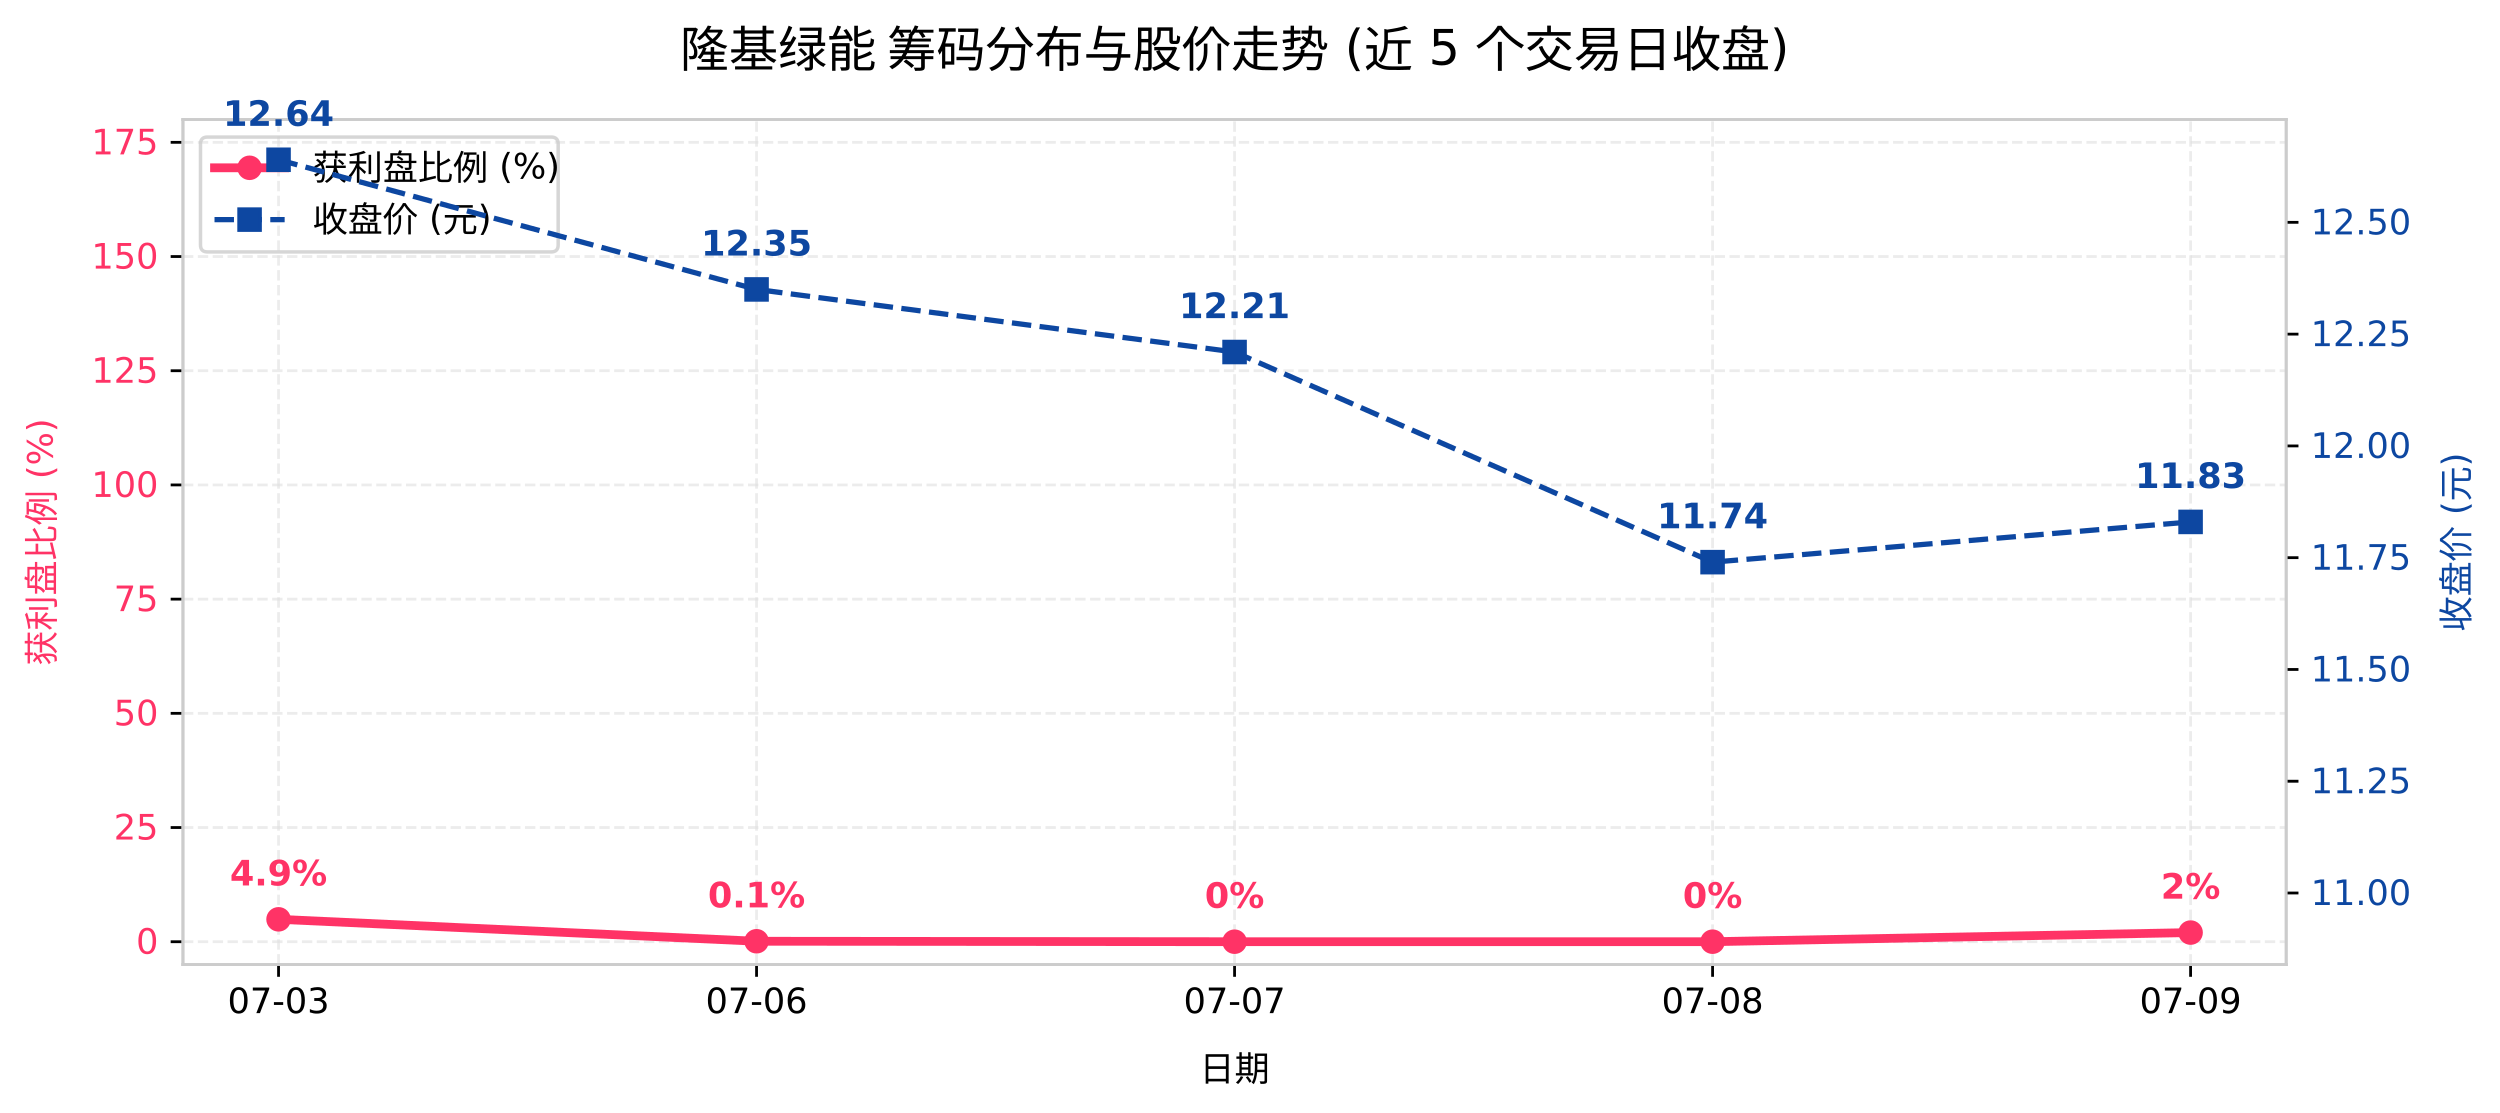
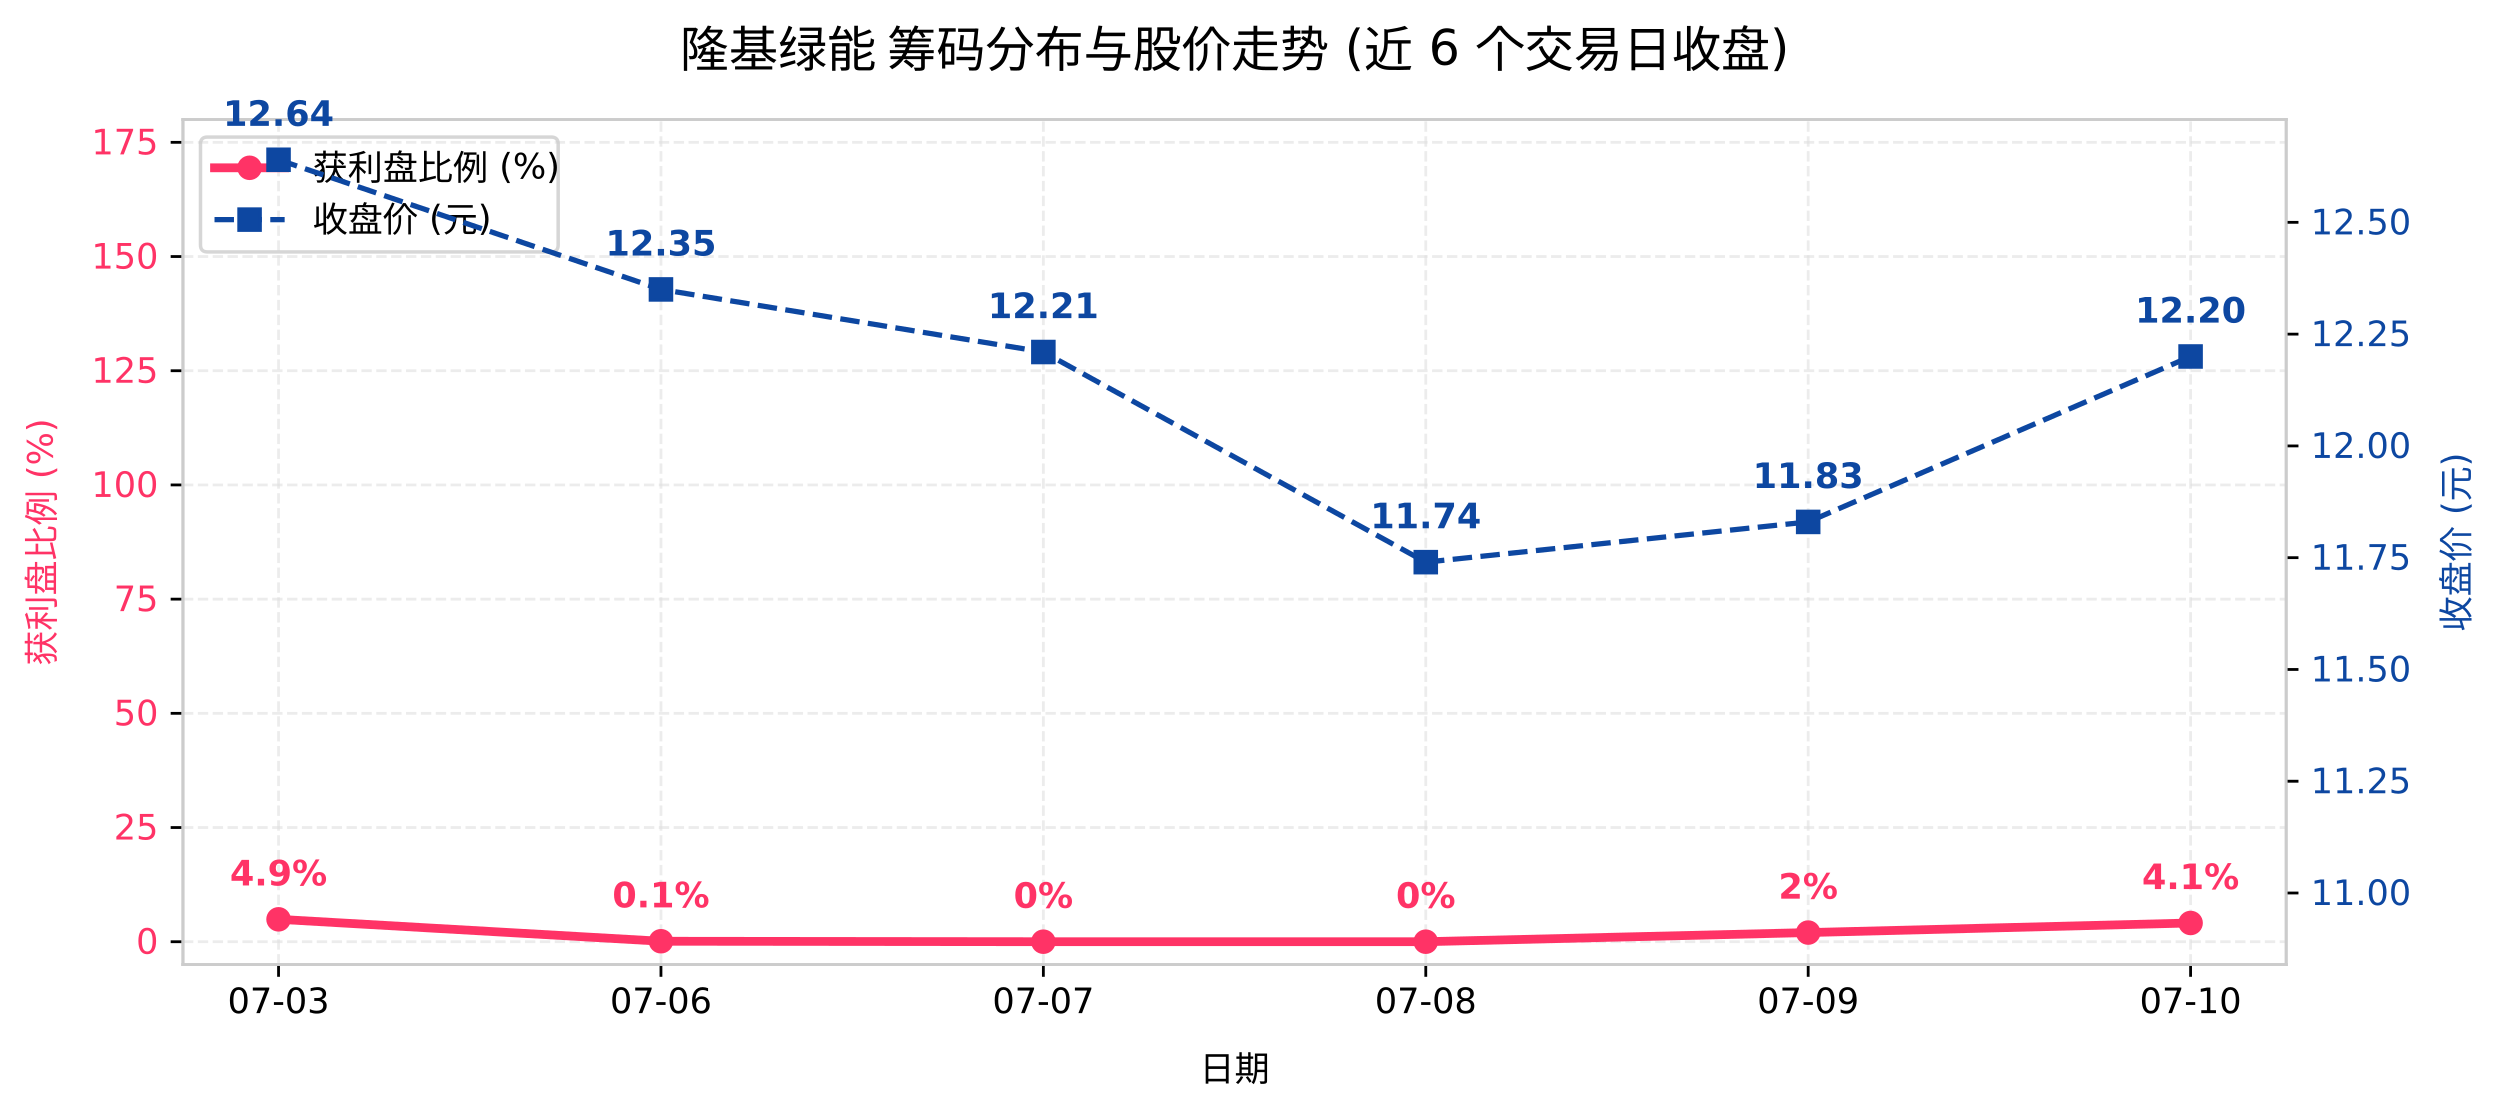
<svg xmlns="http://www.w3.org/2000/svg" xmlns:xlink="http://www.w3.org/1999/xlink" width="712.815pt" height="317.148pt" viewBox="0 0 712.815 317.148" version="1.1">
  <defs>
    <style type="text/css">*{stroke-linejoin: round; stroke-linecap: butt}</style>
  </defs>
  <g id="figure_1">
    <g id="patch_1">
      <path d="M 0 317.148  L 712.815 317.148  L 712.815 0  L 0 0  L 0 317.148  z " style="fill: none" />
    </g>
    <g id="axes_1">
      <g id="patch_2">
        <path d="M 52.163 275.017  L 651.852 275.017  L 651.852 34.08  L 52.163 34.08  L 52.163 275.017  z " style="fill: none" />
      </g>
      <g id="matplotlib.axis_1">
        <g id="xtick_1">
          <g id="line2d_1">
-             <path d="M 79.421 275.017  L 79.421 34.08  " clip-path="url(#pdaa53c231a)" style="fill: none; stroke-dasharray: 2.96,1.28; stroke-dashoffset: 0; stroke: #e0e0e0; stroke-opacity: 0.6; stroke-width: 0.8" />
+             <path d="M 79.421 275.017  L 79.421 34.08  " clip-path="url(#p6e44874e5a)" style="fill: none; stroke-dasharray: 2.96,1.28; stroke-dashoffset: 0; stroke: #e0e0e0; stroke-opacity: 0.6; stroke-width: 0.8" />
          </g>
          <g id="line2d_2">
            <defs>
-               <path id="md1b0cb2bd9" d="M 0 0  L 0 3.5  " style="stroke: #000000; stroke-width: 0.8" />
+               <path id="m545c842637" d="M 0 0  L 0 3.5  " style="stroke: #000000; stroke-width: 0.8" />
            </defs>
            <g>
-               <use xlink:href="#md1b0cb2bd9" x="79.421" y="275.017" style="stroke: #000000; stroke-width: 0.8" />
+               <use xlink:href="#m545c842637" x="79.421" y="275.017" style="stroke: #000000; stroke-width: 0.8" />
            </g>
          </g>
          <g id="text_1">
            <text style="font: 10px 'WenQuanYi Zen Hei', 'DejaVu Sans', 'Arial', sans-serif; text-anchor: middle" x="79.421" y="288.873" transform="rotate(-0 79.42114 288.8728)">07-03</text>
          </g>
        </g>
        <g id="xtick_2">
          <g id="line2d_3">
-             <path d="M 215.714 275.017  L 215.714 34.08  " clip-path="url(#pdaa53c231a)" style="fill: none; stroke-dasharray: 2.96,1.28; stroke-dashoffset: 0; stroke: #e0e0e0; stroke-opacity: 0.6; stroke-width: 0.8" />
+             <path d="M 188.456 275.017  L 188.456 34.08  " clip-path="url(#p6e44874e5a)" style="fill: none; stroke-dasharray: 2.96,1.28; stroke-dashoffset: 0; stroke: #e0e0e0; stroke-opacity: 0.6; stroke-width: 0.8" />
          </g>
          <g id="line2d_4">
            <g>
-               <use xlink:href="#md1b0cb2bd9" x="215.714" y="275.017" style="stroke: #000000; stroke-width: 0.8" />
+               <use xlink:href="#m545c842637" x="188.456" y="275.017" style="stroke: #000000; stroke-width: 0.8" />
            </g>
          </g>
          <g id="text_2">
-             <text style="font: 10px 'WenQuanYi Zen Hei', 'DejaVu Sans', 'Arial', sans-serif; text-anchor: middle" x="215.714" y="288.873" transform="rotate(-0 215.7143 288.8728)">07-06</text>
+             <text style="font: 10px 'WenQuanYi Zen Hei', 'DejaVu Sans', 'Arial', sans-serif; text-anchor: middle" x="188.456" y="288.873" transform="rotate(-0 188.4557 288.8728)">07-06</text>
          </g>
        </g>
        <g id="xtick_3">
          <g id="line2d_5">
-             <path d="M 352.007 275.017  L 352.007 34.08  " clip-path="url(#pdaa53c231a)" style="fill: none; stroke-dasharray: 2.96,1.28; stroke-dashoffset: 0; stroke: #e0e0e0; stroke-opacity: 0.6; stroke-width: 0.8" />
+             <path d="M 297.49 275.017  L 297.49 34.08  " clip-path="url(#p6e44874e5a)" style="fill: none; stroke-dasharray: 2.96,1.28; stroke-dashoffset: 0; stroke: #e0e0e0; stroke-opacity: 0.6; stroke-width: 0.8" />
          </g>
          <g id="line2d_6">
            <g>
-               <use xlink:href="#md1b0cb2bd9" x="352.007" y="275.017" style="stroke: #000000; stroke-width: 0.8" />
+               <use xlink:href="#m545c842637" x="297.49" y="275.017" style="stroke: #000000; stroke-width: 0.8" />
            </g>
          </g>
          <g id="text_3">
-             <text style="font: 10px 'WenQuanYi Zen Hei', 'DejaVu Sans', 'Arial', sans-serif; text-anchor: middle" x="352.007" y="288.873" transform="rotate(-0 352.0075 288.8728)">07-07</text>
+             <text style="font: 10px 'WenQuanYi Zen Hei', 'DejaVu Sans', 'Arial', sans-serif; text-anchor: middle" x="297.49" y="288.873" transform="rotate(-0 297.4902 288.8728)">07-07</text>
          </g>
        </g>
        <g id="xtick_4">
          <g id="line2d_7">
-             <path d="M 488.301 275.017  L 488.301 34.08  " clip-path="url(#pdaa53c231a)" style="fill: none; stroke-dasharray: 2.96,1.28; stroke-dashoffset: 0; stroke: #e0e0e0; stroke-opacity: 0.6; stroke-width: 0.8" />
+             <path d="M 406.525 275.017  L 406.525 34.08  " clip-path="url(#p6e44874e5a)" style="fill: none; stroke-dasharray: 2.96,1.28; stroke-dashoffset: 0; stroke: #e0e0e0; stroke-opacity: 0.6; stroke-width: 0.8" />
          </g>
          <g id="line2d_8">
            <g>
-               <use xlink:href="#md1b0cb2bd9" x="488.301" y="275.017" style="stroke: #000000; stroke-width: 0.8" />
+               <use xlink:href="#m545c842637" x="406.525" y="275.017" style="stroke: #000000; stroke-width: 0.8" />
            </g>
          </g>
          <g id="text_4">
-             <text style="font: 10px 'WenQuanYi Zen Hei', 'DejaVu Sans', 'Arial', sans-serif; text-anchor: middle" x="488.301" y="288.873" transform="rotate(-0 488.3007 288.8728)">07-08</text>
+             <text style="font: 10px 'WenQuanYi Zen Hei', 'DejaVu Sans', 'Arial', sans-serif; text-anchor: middle" x="406.525" y="288.873" transform="rotate(-0 406.5248 288.8728)">07-08</text>
          </g>
        </g>
        <g id="xtick_5">
          <g id="line2d_9">
-             <path d="M 624.594 275.017  L 624.594 34.08  " clip-path="url(#pdaa53c231a)" style="fill: none; stroke-dasharray: 2.96,1.28; stroke-dashoffset: 0; stroke: #e0e0e0; stroke-opacity: 0.6; stroke-width: 0.8" />
+             <path d="M 515.559 275.017  L 515.559 34.08  " clip-path="url(#p6e44874e5a)" style="fill: none; stroke-dasharray: 2.96,1.28; stroke-dashoffset: 0; stroke: #e0e0e0; stroke-opacity: 0.6; stroke-width: 0.8" />
          </g>
          <g id="line2d_10">
            <g>
-               <use xlink:href="#md1b0cb2bd9" x="624.594" y="275.017" style="stroke: #000000; stroke-width: 0.8" />
+               <use xlink:href="#m545c842637" x="515.559" y="275.017" style="stroke: #000000; stroke-width: 0.8" />
            </g>
          </g>
          <g id="text_5">
-             <text style="font: 10px 'WenQuanYi Zen Hei', 'DejaVu Sans', 'Arial', sans-serif; text-anchor: middle" x="624.594" y="288.873" transform="rotate(-0 624.5939 288.8728)">07-09</text>
-           </g>
-         </g>
-         <g id="text_6">
+             <text style="font: 10px 'WenQuanYi Zen Hei', 'DejaVu Sans', 'Arial', sans-serif; text-anchor: middle" x="515.559" y="288.873" transform="rotate(-0 515.5593 288.8728)">07-09</text>
+           </g>
+         </g>
+         <g id="xtick_6">
+           <g id="line2d_11">
+             <path d="M 624.594 275.017  L 624.594 34.08  " clip-path="url(#p6e44874e5a)" style="fill: none; stroke-dasharray: 2.96,1.28; stroke-dashoffset: 0; stroke: #e0e0e0; stroke-opacity: 0.6; stroke-width: 0.8" />
+           </g>
+           <g id="line2d_12">
+             <g>
+               <use xlink:href="#m545c842637" x="624.594" y="275.017" style="stroke: #000000; stroke-width: 0.8" />
+             </g>
+           </g>
+           <g id="text_6">
+             <text style="font: 10px 'WenQuanYi Zen Hei', 'DejaVu Sans', 'Arial', sans-serif; text-anchor: middle" x="624.594" y="288.873" transform="rotate(-0 624.5939 288.8728)">07-10</text>
+           </g>
+         </g>
+         <g id="text_7">
          <text style="font: 10px 'WenQuanYi Zen Hei', 'DejaVu Sans', 'Arial', sans-serif; text-anchor: middle" x="352.007" y="308.287" transform="rotate(-0 352.0075 308.2869)">日期</text>
        </g>
      </g>
      <g id="matplotlib.axis_2">
        <g id="ytick_1">
-           <g id="line2d_11">
-             <path d="M 52.163 268.505  L 651.852 268.505  " clip-path="url(#pdaa53c231a)" style="fill: none; stroke-dasharray: 2.96,1.28; stroke-dashoffset: 0; stroke: #e0e0e0; stroke-opacity: 0.6; stroke-width: 0.8" />
-           </g>
-           <g id="line2d_12">
+           <g id="line2d_13">
+             <path d="M 52.163 268.505  L 651.852 268.505  " clip-path="url(#p6e44874e5a)" style="fill: none; stroke-dasharray: 2.96,1.28; stroke-dashoffset: 0; stroke: #e0e0e0; stroke-opacity: 0.6; stroke-width: 0.8" />
+           </g>
+           <g id="line2d_14">
            <defs>
-               <path id="m0ad245bbd1" d="M 0 0  L -3.5 0  " style="stroke: #000000; stroke-width: 0.8" />
+               <path id="m1175d11d9b" d="M 0 0  L -3.5 0  " style="stroke: #000000; stroke-width: 0.8" />
            </defs>
            <g>
-               <use xlink:href="#m0ad245bbd1" x="52.163" y="268.505" style="stroke: #000000; stroke-width: 0.8" />
-             </g>
-           </g>
-           <g id="text_7">
+               <use xlink:href="#m1175d11d9b" x="52.163" y="268.505" style="stroke: #000000; stroke-width: 0.8" />
+             </g>
+           </g>
+           <g id="text_8">
            <text style="fill: #ff3366; font: 10px 'WenQuanYi Zen Hei', 'DejaVu Sans', 'Arial', sans-serif; text-anchor: end" x="45.163" y="271.933" transform="rotate(-0 45.1625 271.9329)">0</text>
          </g>
        </g>
        <g id="ytick_2">
-           <g id="line2d_13">
-             <path d="M 52.163 235.946  L 651.852 235.946  " clip-path="url(#pdaa53c231a)" style="fill: none; stroke-dasharray: 2.96,1.28; stroke-dashoffset: 0; stroke: #e0e0e0; stroke-opacity: 0.6; stroke-width: 0.8" />
-           </g>
-           <g id="line2d_14">
-             <g>
-               <use xlink:href="#m0ad245bbd1" x="52.163" y="235.946" style="stroke: #000000; stroke-width: 0.8" />
-             </g>
-           </g>
-           <g id="text_8">
+           <g id="line2d_15">
+             <path d="M 52.163 235.946  L 651.852 235.946  " clip-path="url(#p6e44874e5a)" style="fill: none; stroke-dasharray: 2.96,1.28; stroke-dashoffset: 0; stroke: #e0e0e0; stroke-opacity: 0.6; stroke-width: 0.8" />
+           </g>
+           <g id="line2d_16">
+             <g>
+               <use xlink:href="#m1175d11d9b" x="52.163" y="235.946" style="stroke: #000000; stroke-width: 0.8" />
+             </g>
+           </g>
+           <g id="text_9">
            <text style="fill: #ff3366; font: 10px 'WenQuanYi Zen Hei', 'DejaVu Sans', 'Arial', sans-serif; text-anchor: end" x="45.163" y="239.374" transform="rotate(-0 45.1625 239.3739)">25</text>
          </g>
        </g>
        <g id="ytick_3">
-           <g id="line2d_15">
-             <path d="M 52.163 203.387  L 651.852 203.387  " clip-path="url(#pdaa53c231a)" style="fill: none; stroke-dasharray: 2.96,1.28; stroke-dashoffset: 0; stroke: #e0e0e0; stroke-opacity: 0.6; stroke-width: 0.8" />
-           </g>
-           <g id="line2d_16">
-             <g>
-               <use xlink:href="#m0ad245bbd1" x="52.163" y="203.387" style="stroke: #000000; stroke-width: 0.8" />
-             </g>
-           </g>
-           <g id="text_9">
+           <g id="line2d_17">
+             <path d="M 52.163 203.387  L 651.852 203.387  " clip-path="url(#p6e44874e5a)" style="fill: none; stroke-dasharray: 2.96,1.28; stroke-dashoffset: 0; stroke: #e0e0e0; stroke-opacity: 0.6; stroke-width: 0.8" />
+           </g>
+           <g id="line2d_18">
+             <g>
+               <use xlink:href="#m1175d11d9b" x="52.163" y="203.387" style="stroke: #000000; stroke-width: 0.8" />
+             </g>
+           </g>
+           <g id="text_10">
            <text style="fill: #ff3366; font: 10px 'WenQuanYi Zen Hei', 'DejaVu Sans', 'Arial', sans-serif; text-anchor: end" x="45.163" y="206.815" transform="rotate(-0 45.1625 206.815)">50</text>
          </g>
        </g>
        <g id="ytick_4">
-           <g id="line2d_17">
-             <path d="M 52.163 170.828  L 651.852 170.828  " clip-path="url(#pdaa53c231a)" style="fill: none; stroke-dasharray: 2.96,1.28; stroke-dashoffset: 0; stroke: #e0e0e0; stroke-opacity: 0.6; stroke-width: 0.8" />
-           </g>
-           <g id="line2d_18">
-             <g>
-               <use xlink:href="#m0ad245bbd1" x="52.163" y="170.828" style="stroke: #000000; stroke-width: 0.8" />
-             </g>
-           </g>
-           <g id="text_10">
+           <g id="line2d_19">
+             <path d="M 52.163 170.828  L 651.852 170.828  " clip-path="url(#p6e44874e5a)" style="fill: none; stroke-dasharray: 2.96,1.28; stroke-dashoffset: 0; stroke: #e0e0e0; stroke-opacity: 0.6; stroke-width: 0.8" />
+           </g>
+           <g id="line2d_20">
+             <g>
+               <use xlink:href="#m1175d11d9b" x="52.163" y="170.828" style="stroke: #000000; stroke-width: 0.8" />
+             </g>
+           </g>
+           <g id="text_11">
            <text style="fill: #ff3366; font: 10px 'WenQuanYi Zen Hei', 'DejaVu Sans', 'Arial', sans-serif; text-anchor: end" x="45.163" y="174.256" transform="rotate(-0 45.1625 174.256)">75</text>
          </g>
        </g>
        <g id="ytick_5">
-           <g id="line2d_19">
-             <path d="M 52.163 138.269  L 651.852 138.269  " clip-path="url(#pdaa53c231a)" style="fill: none; stroke-dasharray: 2.96,1.28; stroke-dashoffset: 0; stroke: #e0e0e0; stroke-opacity: 0.6; stroke-width: 0.8" />
-           </g>
-           <g id="line2d_20">
-             <g>
-               <use xlink:href="#m0ad245bbd1" x="52.163" y="138.269" style="stroke: #000000; stroke-width: 0.8" />
-             </g>
-           </g>
-           <g id="text_11">
+           <g id="line2d_21">
+             <path d="M 52.163 138.269  L 651.852 138.269  " clip-path="url(#p6e44874e5a)" style="fill: none; stroke-dasharray: 2.96,1.28; stroke-dashoffset: 0; stroke: #e0e0e0; stroke-opacity: 0.6; stroke-width: 0.8" />
+           </g>
+           <g id="line2d_22">
+             <g>
+               <use xlink:href="#m1175d11d9b" x="52.163" y="138.269" style="stroke: #000000; stroke-width: 0.8" />
+             </g>
+           </g>
+           <g id="text_12">
            <text style="fill: #ff3366; font: 10px 'WenQuanYi Zen Hei', 'DejaVu Sans', 'Arial', sans-serif; text-anchor: end" x="45.163" y="141.697" transform="rotate(-0 45.1625 141.6971)">100</text>
          </g>
        </g>
        <g id="ytick_6">
-           <g id="line2d_21">
-             <path d="M 52.163 105.71  L 651.852 105.71  " clip-path="url(#pdaa53c231a)" style="fill: none; stroke-dasharray: 2.96,1.28; stroke-dashoffset: 0; stroke: #e0e0e0; stroke-opacity: 0.6; stroke-width: 0.8" />
-           </g>
-           <g id="line2d_22">
-             <g>
-               <use xlink:href="#m0ad245bbd1" x="52.163" y="105.71" style="stroke: #000000; stroke-width: 0.8" />
-             </g>
-           </g>
-           <g id="text_12">
+           <g id="line2d_23">
+             <path d="M 52.163 105.71  L 651.852 105.71  " clip-path="url(#p6e44874e5a)" style="fill: none; stroke-dasharray: 2.96,1.28; stroke-dashoffset: 0; stroke: #e0e0e0; stroke-opacity: 0.6; stroke-width: 0.8" />
+           </g>
+           <g id="line2d_24">
+             <g>
+               <use xlink:href="#m1175d11d9b" x="52.163" y="105.71" style="stroke: #000000; stroke-width: 0.8" />
+             </g>
+           </g>
+           <g id="text_13">
            <text style="fill: #ff3366; font: 10px 'WenQuanYi Zen Hei', 'DejaVu Sans', 'Arial', sans-serif; text-anchor: end" x="45.163" y="109.138" transform="rotate(-0 45.1625 109.1381)">125</text>
          </g>
        </g>
        <g id="ytick_7">
-           <g id="line2d_23">
-             <path d="M 52.163 73.151  L 651.852 73.151  " clip-path="url(#pdaa53c231a)" style="fill: none; stroke-dasharray: 2.96,1.28; stroke-dashoffset: 0; stroke: #e0e0e0; stroke-opacity: 0.6; stroke-width: 0.8" />
-           </g>
-           <g id="line2d_24">
-             <g>
-               <use xlink:href="#m0ad245bbd1" x="52.163" y="73.151" style="stroke: #000000; stroke-width: 0.8" />
-             </g>
-           </g>
-           <g id="text_13">
+           <g id="line2d_25">
+             <path d="M 52.163 73.151  L 651.852 73.151  " clip-path="url(#p6e44874e5a)" style="fill: none; stroke-dasharray: 2.96,1.28; stroke-dashoffset: 0; stroke: #e0e0e0; stroke-opacity: 0.6; stroke-width: 0.8" />
+           </g>
+           <g id="line2d_26">
+             <g>
+               <use xlink:href="#m1175d11d9b" x="52.163" y="73.151" style="stroke: #000000; stroke-width: 0.8" />
+             </g>
+           </g>
+           <g id="text_14">
            <text style="fill: #ff3366; font: 10px 'WenQuanYi Zen Hei', 'DejaVu Sans', 'Arial', sans-serif; text-anchor: end" x="45.163" y="76.579" transform="rotate(-0 45.1625 76.57918)">150</text>
          </g>
        </g>
        <g id="ytick_8">
-           <g id="line2d_25">
-             <path d="M 52.163 40.592  L 651.852 40.592  " clip-path="url(#pdaa53c231a)" style="fill: none; stroke-dasharray: 2.96,1.28; stroke-dashoffset: 0; stroke: #e0e0e0; stroke-opacity: 0.6; stroke-width: 0.8" />
-           </g>
-           <g id="line2d_26">
-             <g>
-               <use xlink:href="#m0ad245bbd1" x="52.163" y="40.592" style="stroke: #000000; stroke-width: 0.8" />
-             </g>
-           </g>
-           <g id="text_14">
+           <g id="line2d_27">
+             <path d="M 52.163 40.592  L 651.852 40.592  " clip-path="url(#p6e44874e5a)" style="fill: none; stroke-dasharray: 2.96,1.28; stroke-dashoffset: 0; stroke: #e0e0e0; stroke-opacity: 0.6; stroke-width: 0.8" />
+           </g>
+           <g id="line2d_28">
+             <g>
+               <use xlink:href="#m1175d11d9b" x="52.163" y="40.592" style="stroke: #000000; stroke-width: 0.8" />
+             </g>
+           </g>
+           <g id="text_15">
            <text style="fill: #ff3366; font: 10px 'WenQuanYi Zen Hei', 'DejaVu Sans', 'Arial', sans-serif; text-anchor: end" x="45.163" y="44.02" transform="rotate(-0 45.1625 44.02023)">175</text>
          </g>
        </g>
-         <g id="text_15">
+         <g id="text_16">
          <text style="fill: #ff3366; font: 10px 'WenQuanYi Zen Hei', 'DejaVu Sans', 'Arial', sans-serif; text-anchor: middle" x="15.463" y="154.548" transform="rotate(-90 15.4625 154.5484)">获利盘比例 (%)</text>
        </g>
      </g>
-       <g id="line2d_27">
-         <path d="M 79.421 262.123  L 215.714 268.375  L 352.007 268.505  L 488.301 268.505  L 624.594 265.9  " clip-path="url(#pdaa53c231a)" style="fill: none; stroke: #ff3366; stroke-width: 2.5; stroke-linecap: square" />
+       <g id="line2d_29">
+         <path d="M 79.421 262.123  L 188.456 268.375  L 297.49 268.505  L 406.525 268.505  L 515.559 265.9  L 624.594 263.165  " clip-path="url(#p6e44874e5a)" style="fill: none; stroke: #ff3366; stroke-width: 2.5; stroke-linecap: square" />
        <defs>
-           <path id="m545be4a2f0" d="M 0 3  C 0.796 3 1.559 2.684 2.121 2.121  C 2.684 1.559 3 0.796 3 0  C 3 -0.796 2.684 -1.559 2.121 -2.121  C 1.559 -2.684 0.796 -3 0 -3  C -0.796 -3 -1.559 -2.684 -2.121 -2.121  C -2.684 -1.559 -3 -0.796 -3 0  C -3 0.796 -2.684 1.559 -2.121 2.121  C -1.559 2.684 -0.796 3 0 3  z " style="stroke: #ff3366" />
+           <path id="mb726edd202" d="M 0 3  C 0.796 3 1.559 2.684 2.121 2.121  C 2.684 1.559 3 0.796 3 0  C 3 -0.796 2.684 -1.559 2.121 -2.121  C 1.559 -2.684 0.796 -3 0 -3  C -0.796 -3 -1.559 -2.684 -2.121 -2.121  C -2.684 -1.559 -3 -0.796 -3 0  C -3 0.796 -2.684 1.559 -2.121 2.121  C -1.559 2.684 -0.796 3 0 3  z " style="stroke: #ff3366" />
        </defs>
-         <g clip-path="url(#pdaa53c231a)">
-           <use xlink:href="#m545be4a2f0" x="79.421" y="262.123" style="fill: #ff3366; stroke: #ff3366" />
-           <use xlink:href="#m545be4a2f0" x="215.714" y="268.375" style="fill: #ff3366; stroke: #ff3366" />
-           <use xlink:href="#m545be4a2f0" x="352.007" y="268.505" style="fill: #ff3366; stroke: #ff3366" />
-           <use xlink:href="#m545be4a2f0" x="488.301" y="268.505" style="fill: #ff3366; stroke: #ff3366" />
-           <use xlink:href="#m545be4a2f0" x="624.594" y="265.9" style="fill: #ff3366; stroke: #ff3366" />
+         <g clip-path="url(#p6e44874e5a)">
+           <use xlink:href="#mb726edd202" x="79.421" y="262.123" style="fill: #ff3366; stroke: #ff3366" />
+           <use xlink:href="#mb726edd202" x="188.456" y="268.375" style="fill: #ff3366; stroke: #ff3366" />
+           <use xlink:href="#mb726edd202" x="297.49" y="268.505" style="fill: #ff3366; stroke: #ff3366" />
+           <use xlink:href="#mb726edd202" x="406.525" y="268.505" style="fill: #ff3366; stroke: #ff3366" />
+           <use xlink:href="#mb726edd202" x="515.559" y="265.9" style="fill: #ff3366; stroke: #ff3366" />
+           <use xlink:href="#mb726edd202" x="624.594" y="263.165" style="fill: #ff3366; stroke: #ff3366" />
        </g>
      </g>
      <g id="patch_3">
        <path d="M 52.163 275.017  L 52.163 34.08  " style="fill: none; stroke: #cccccc; stroke-width: 0.8; stroke-linejoin: miter; stroke-linecap: square" />
      </g>
      <g id="patch_4">
        <path d="M 651.852 275.017  L 651.852 34.08  " style="fill: none; stroke: #cccccc; stroke-width: 0.8; stroke-linejoin: miter; stroke-linecap: square" />
      </g>
      <g id="patch_5">
        <path d="M 52.163 275.017  L 651.852 275.017  " style="fill: none; stroke: #cccccc; stroke-width: 0.8; stroke-linejoin: miter; stroke-linecap: square" />
      </g>
      <g id="patch_6">
        <path d="M 52.163 34.08  L 651.852 34.08  " style="fill: none; stroke: #cccccc; stroke-width: 0.8; stroke-linejoin: miter; stroke-linecap: square" />
      </g>
-       <g id="text_16">
+       <g id="text_17">
        <text style="fill: #ff3366; font: 700 10px 'WenQuanYi Zen Hei', 'DejaVu Sans', 'Arial', sans-serif; text-anchor: middle" x="79.421" y="252.462" transform="rotate(-0 79.42114 252.4623)">4.9%</text>
      </g>
-       <g id="text_17">
-         <text style="fill: #ff3366; font: 700 10px 'WenQuanYi Zen Hei', 'DejaVu Sans', 'Arial', sans-serif; text-anchor: middle" x="215.714" y="258.714" transform="rotate(-0 215.7143 258.7136)">0.1%</text>
-       </g>
      <g id="text_18">
-         <text style="fill: #ff3366; font: 700 10px 'WenQuanYi Zen Hei', 'DejaVu Sans', 'Arial', sans-serif; text-anchor: middle" x="352.007" y="258.844" transform="rotate(-0 352.0075 258.8438)">0%</text>
+         <text style="fill: #ff3366; font: 700 10px 'WenQuanYi Zen Hei', 'DejaVu Sans', 'Arial', sans-serif; text-anchor: middle" x="188.456" y="258.714" transform="rotate(-0 188.4557 258.7136)">0.1%</text>
      </g>
      <g id="text_19">
-         <text style="fill: #ff3366; font: 700 10px 'WenQuanYi Zen Hei', 'DejaVu Sans', 'Arial', sans-serif; text-anchor: middle" x="488.301" y="258.844" transform="rotate(-0 488.3007 258.8438)">0%</text>
+         <text style="fill: #ff3366; font: 700 10px 'WenQuanYi Zen Hei', 'DejaVu Sans', 'Arial', sans-serif; text-anchor: middle" x="297.49" y="258.844" transform="rotate(-0 297.4902 258.8438)">0%</text>
      </g>
      <g id="text_20">
-         <text style="fill: #ff3366; font: 700 10px 'WenQuanYi Zen Hei', 'DejaVu Sans', 'Arial', sans-serif; text-anchor: middle" x="624.594" y="256.239" transform="rotate(-0 624.5939 256.2391)">2%</text>
+         <text style="fill: #ff3366; font: 700 10px 'WenQuanYi Zen Hei', 'DejaVu Sans', 'Arial', sans-serif; text-anchor: middle" x="406.525" y="258.844" transform="rotate(-0 406.5248 258.8438)">0%</text>
+       </g>
+       <g id="text_21">
+         <text style="fill: #ff3366; font: 700 10px 'WenQuanYi Zen Hei', 'DejaVu Sans', 'Arial', sans-serif; text-anchor: middle" x="515.559" y="256.239" transform="rotate(-0 515.5593 256.2391)">2%</text>
+       </g>
+       <g id="text_22">
+         <text style="fill: #ff3366; font: 700 10px 'WenQuanYi Zen Hei', 'DejaVu Sans', 'Arial', sans-serif; text-anchor: middle" x="624.594" y="253.504" transform="rotate(-0 624.5939 253.5042)">4.1%</text>
      </g>
      <g id="legend_1">
        <g id="patch_7">
          <path d="M 59.163 71.829  L 157.15 71.829  Q 159.15 71.829 159.15 69.829  L 159.15 41.08  Q 159.15 39.08 157.15 39.08  L 59.163 39.08  Q 57.163 39.08 57.163 41.08  L 57.163 69.829  Q 57.163 71.829 59.163 71.829  L 59.163 71.829  z " style="fill: none; opacity: 0.8; stroke: #cccccc; stroke-linejoin: miter" />
        </g>
-         <g id="line2d_28">
+         <g id="line2d_30">
          <path d="M 61.163 47.843  L 71.162 47.843  L 81.162 47.843  " style="fill: none; stroke: #ff3366; stroke-width: 2.5; stroke-linecap: square" />
          <g>
-             <use xlink:href="#m545be4a2f0" x="71.162" y="47.843" style="fill: #ff3366; stroke: #ff3366" />
-           </g>
-         </g>
-         <g id="text_21">
+             <use xlink:href="#mb726edd202" x="71.162" y="47.843" style="fill: #ff3366; stroke: #ff3366" />
+           </g>
+         </g>
+         <g id="text_23">
          <text style="font: 10px 'WenQuanYi Zen Hei', 'DejaVu Sans', 'Arial', sans-serif; text-anchor: start" x="89.162" y="51.343" transform="rotate(-0 89.1625 51.34281)">获利盘比例 (%)</text>
        </g>
-         <g id="line2d_29">
+         <g id="line2d_31">
          <path d="M 61.163 62.619  L 71.162 62.619  L 81.162 62.619  " style="fill: none; stroke-dasharray: 5.55,2.4; stroke-dashoffset: 0; stroke: #0d47a1; stroke-width: 1.5" />
          <defs>
-             <path id="me9af6854a5" d="M -3 3  L 3 3  L 3 -3  L -3 -3  z " style="stroke: #0d47a1; stroke-linejoin: miter" />
+             <path id="mb78a885ee5" d="M -3 3  L 3 3  L 3 -3  L -3 -3  z " style="stroke: #0d47a1; stroke-linejoin: miter" />
          </defs>
          <g>
-             <use xlink:href="#me9af6854a5" x="71.162" y="62.619" style="fill: #0d47a1; stroke: #0d47a1; stroke-linejoin: miter" />
-           </g>
-         </g>
-         <g id="text_22">
+             <use xlink:href="#mb78a885ee5" x="71.162" y="62.619" style="fill: #0d47a1; stroke: #0d47a1; stroke-linejoin: miter" />
+           </g>
+         </g>
+         <g id="text_24">
          <text style="font: 10px 'WenQuanYi Zen Hei', 'DejaVu Sans', 'Arial', sans-serif; text-anchor: start" x="89.162" y="66.119" transform="rotate(-0 89.1625 66.11938)">收盘价 (元)</text>
        </g>
      </g>
    </g>
    <g id="axes_2">
      <g id="matplotlib.axis_3">
        <g id="ytick_9">
-           <g id="line2d_30">
+           <g id="line2d_32">
            <defs>
-               <path id="medf6baf55d" d="M 0 0  L 3.5 0  " style="stroke: #000000; stroke-width: 0.8" />
+               <path id="m4f191c8190" d="M 0 0  L 3.5 0  " style="stroke: #000000; stroke-width: 0.8" />
            </defs>
            <g>
-               <use xlink:href="#medf6baf55d" x="651.852" y="254.62" style="stroke: #000000; stroke-width: 0.8" />
-             </g>
-           </g>
-           <g id="text_23">
+               <use xlink:href="#m4f191c8190" x="651.852" y="254.62" style="stroke: #000000; stroke-width: 0.8" />
+             </g>
+           </g>
+           <g id="text_25">
            <text style="fill: #0d47a1; font: 10px 'WenQuanYi Zen Hei', 'DejaVu Sans', 'Arial', sans-serif; text-anchor: start" x="658.852" y="258.048" transform="rotate(-0 658.8525 258.048)">11.00</text>
          </g>
        </g>
        <g id="ytick_10">
-           <g id="line2d_31">
-             <g>
-               <use xlink:href="#medf6baf55d" x="651.852" y="222.75" style="stroke: #000000; stroke-width: 0.8" />
-             </g>
-           </g>
-           <g id="text_24">
+           <g id="line2d_33">
+             <g>
+               <use xlink:href="#m4f191c8190" x="651.852" y="222.75" style="stroke: #000000; stroke-width: 0.8" />
+             </g>
+           </g>
+           <g id="text_26">
            <text style="fill: #0d47a1; font: 10px 'WenQuanYi Zen Hei', 'DejaVu Sans', 'Arial', sans-serif; text-anchor: start" x="658.852" y="226.178" transform="rotate(-0 658.8525 226.1781)">11.25</text>
          </g>
        </g>
        <g id="ytick_11">
-           <g id="line2d_32">
-             <g>
-               <use xlink:href="#medf6baf55d" x="651.852" y="190.88" style="stroke: #000000; stroke-width: 0.8" />
-             </g>
-           </g>
-           <g id="text_25">
+           <g id="line2d_34">
+             <g>
+               <use xlink:href="#m4f191c8190" x="651.852" y="190.88" style="stroke: #000000; stroke-width: 0.8" />
+             </g>
+           </g>
+           <g id="text_27">
            <text style="fill: #0d47a1; font: 10px 'WenQuanYi Zen Hei', 'DejaVu Sans', 'Arial', sans-serif; text-anchor: start" x="658.852" y="194.308" transform="rotate(-0 658.8525 194.3082)">11.50</text>
          </g>
        </g>
        <g id="ytick_12">
-           <g id="line2d_33">
-             <g>
-               <use xlink:href="#medf6baf55d" x="651.852" y="159.01" style="stroke: #000000; stroke-width: 0.8" />
-             </g>
-           </g>
-           <g id="text_26">
+           <g id="line2d_35">
+             <g>
+               <use xlink:href="#m4f191c8190" x="651.852" y="159.01" style="stroke: #000000; stroke-width: 0.8" />
+             </g>
+           </g>
+           <g id="text_28">
            <text style="fill: #0d47a1; font: 10px 'WenQuanYi Zen Hei', 'DejaVu Sans', 'Arial', sans-serif; text-anchor: start" x="658.852" y="162.438" transform="rotate(-0 658.8525 162.4383)">11.75</text>
          </g>
        </g>
        <g id="ytick_13">
-           <g id="line2d_34">
-             <g>
-               <use xlink:href="#medf6baf55d" x="651.852" y="127.14" style="stroke: #000000; stroke-width: 0.8" />
-             </g>
-           </g>
-           <g id="text_27">
+           <g id="line2d_36">
+             <g>
+               <use xlink:href="#m4f191c8190" x="651.852" y="127.14" style="stroke: #000000; stroke-width: 0.8" />
+             </g>
+           </g>
+           <g id="text_29">
            <text style="fill: #0d47a1; font: 10px 'WenQuanYi Zen Hei', 'DejaVu Sans', 'Arial', sans-serif; text-anchor: start" x="658.852" y="130.568" transform="rotate(-0 658.8525 130.5685)">12.00</text>
          </g>
        </g>
        <g id="ytick_14">
-           <g id="line2d_35">
-             <g>
-               <use xlink:href="#medf6baf55d" x="651.852" y="95.27" style="stroke: #000000; stroke-width: 0.8" />
-             </g>
-           </g>
-           <g id="text_28">
+           <g id="line2d_37">
+             <g>
+               <use xlink:href="#m4f191c8190" x="651.852" y="95.27" style="stroke: #000000; stroke-width: 0.8" />
+             </g>
+           </g>
+           <g id="text_30">
            <text style="fill: #0d47a1; font: 10px 'WenQuanYi Zen Hei', 'DejaVu Sans', 'Arial', sans-serif; text-anchor: start" x="658.852" y="98.699" transform="rotate(-0 658.8525 98.6986)">12.25</text>
          </g>
        </g>
        <g id="ytick_15">
-           <g id="line2d_36">
-             <g>
-               <use xlink:href="#medf6baf55d" x="651.852" y="63.401" style="stroke: #000000; stroke-width: 0.8" />
-             </g>
-           </g>
-           <g id="text_29">
+           <g id="line2d_38">
+             <g>
+               <use xlink:href="#m4f191c8190" x="651.852" y="63.401" style="stroke: #000000; stroke-width: 0.8" />
+             </g>
+           </g>
+           <g id="text_31">
            <text style="fill: #0d47a1; font: 10px 'WenQuanYi Zen Hei', 'DejaVu Sans', 'Arial', sans-serif; text-anchor: start" x="658.852" y="66.829" transform="rotate(-0 658.8525 66.82872)">12.50</text>
          </g>
        </g>
-         <g id="text_30">
+         <g id="text_32">
          <text style="fill: #0d47a1; font: 10px 'WenQuanYi Zen Hei', 'DejaVu Sans', 'Arial', sans-serif; text-anchor: middle" x="703.906" y="154.548" transform="rotate(-90 703.9056 154.5484)">收盘价 (元)</text>
        </g>
      </g>
-       <g id="line2d_37">
-         <path d="M 79.421 45.553  L 215.714 82.523  L 352.007 100.37  L 488.301 160.285  L 624.594 148.812  " clip-path="url(#pdaa53c231a)" style="fill: none; stroke-dasharray: 5.55,2.4; stroke-dashoffset: 0; stroke: #0d47a1; stroke-width: 1.5" />
-         <g clip-path="url(#pdaa53c231a)">
-           <use xlink:href="#me9af6854a5" x="79.421" y="45.553" style="fill: #0d47a1; stroke: #0d47a1; stroke-linejoin: miter" />
-           <use xlink:href="#me9af6854a5" x="215.714" y="82.523" style="fill: #0d47a1; stroke: #0d47a1; stroke-linejoin: miter" />
-           <use xlink:href="#me9af6854a5" x="352.007" y="100.37" style="fill: #0d47a1; stroke: #0d47a1; stroke-linejoin: miter" />
-           <use xlink:href="#me9af6854a5" x="488.301" y="160.285" style="fill: #0d47a1; stroke: #0d47a1; stroke-linejoin: miter" />
-           <use xlink:href="#me9af6854a5" x="624.594" y="148.812" style="fill: #0d47a1; stroke: #0d47a1; stroke-linejoin: miter" />
+       <g id="line2d_39">
+         <path d="M 79.421 45.553  L 188.456 82.523  L 297.49 100.37  L 406.525 160.285  L 515.559 148.812  L 624.594 101.644  " clip-path="url(#p6e44874e5a)" style="fill: none; stroke-dasharray: 5.55,2.4; stroke-dashoffset: 0; stroke: #0d47a1; stroke-width: 1.5" />
+         <g clip-path="url(#p6e44874e5a)">
+           <use xlink:href="#mb78a885ee5" x="79.421" y="45.553" style="fill: #0d47a1; stroke: #0d47a1; stroke-linejoin: miter" />
+           <use xlink:href="#mb78a885ee5" x="188.456" y="82.523" style="fill: #0d47a1; stroke: #0d47a1; stroke-linejoin: miter" />
+           <use xlink:href="#mb78a885ee5" x="297.49" y="100.37" style="fill: #0d47a1; stroke: #0d47a1; stroke-linejoin: miter" />
+           <use xlink:href="#mb78a885ee5" x="406.525" y="160.285" style="fill: #0d47a1; stroke: #0d47a1; stroke-linejoin: miter" />
+           <use xlink:href="#mb78a885ee5" x="515.559" y="148.812" style="fill: #0d47a1; stroke: #0d47a1; stroke-linejoin: miter" />
+           <use xlink:href="#mb78a885ee5" x="624.594" y="101.644" style="fill: #0d47a1; stroke: #0d47a1; stroke-linejoin: miter" />
        </g>
      </g>
      <g id="patch_8">
        <path d="M 52.163 275.017  L 52.163 34.08  " style="fill: none; stroke: #cccccc; stroke-width: 0.8; stroke-linejoin: miter; stroke-linecap: square" />
      </g>
      <g id="patch_9">
        <path d="M 651.852 275.017  L 651.852 34.08  " style="fill: none; stroke: #cccccc; stroke-width: 0.8; stroke-linejoin: miter; stroke-linecap: square" />
      </g>
      <g id="patch_10">
        <path d="M 52.163 275.017  L 651.852 275.017  " style="fill: none; stroke: #cccccc; stroke-width: 0.8; stroke-linejoin: miter; stroke-linecap: square" />
      </g>
      <g id="patch_11">
        <path d="M 52.163 34.08  L 651.852 34.08  " style="fill: none; stroke: #cccccc; stroke-width: 0.8; stroke-linejoin: miter; stroke-linecap: square" />
      </g>
-       <g id="text_31">
+       <g id="text_33">
        <text style="fill: #0d47a1; font: 700 10px 'WenQuanYi Zen Hei', 'DejaVu Sans', 'Arial', sans-serif; text-anchor: middle" x="79.421" y="35.893" transform="rotate(-0 79.42114 35.89253)">12.64</text>
      </g>
-       <g id="text_32">
-         <text style="fill: #0d47a1; font: 700 10px 'WenQuanYi Zen Hei', 'DejaVu Sans', 'Arial', sans-serif; text-anchor: middle" x="215.714" y="72.862" transform="rotate(-0 215.7143 72.86158)">12.35</text>
-       </g>
-       <g id="text_33">
-         <text style="fill: #0d47a1; font: 700 10px 'WenQuanYi Zen Hei', 'DejaVu Sans', 'Arial', sans-serif; text-anchor: middle" x="352.007" y="90.709" transform="rotate(-0 352.0075 90.70871)">12.21</text>
-       </g>
      <g id="text_34">
-         <text style="fill: #0d47a1; font: 700 10px 'WenQuanYi Zen Hei', 'DejaVu Sans', 'Arial', sans-serif; text-anchor: middle" x="488.301" y="150.624" transform="rotate(-0 488.3007 150.6241)">11.74</text>
+         <text style="fill: #0d47a1; font: 700 10px 'WenQuanYi Zen Hei', 'DejaVu Sans', 'Arial', sans-serif; text-anchor: middle" x="188.456" y="72.862" transform="rotate(-0 188.4557 72.86158)">12.35</text>
      </g>
      <g id="text_35">
-         <text style="fill: #0d47a1; font: 700 10px 'WenQuanYi Zen Hei', 'DejaVu Sans', 'Arial', sans-serif; text-anchor: middle" x="624.594" y="139.151" transform="rotate(-0 624.5939 139.1509)">11.83</text>
+         <text style="fill: #0d47a1; font: 700 10px 'WenQuanYi Zen Hei', 'DejaVu Sans', 'Arial', sans-serif; text-anchor: middle" x="297.49" y="90.709" transform="rotate(-0 297.4902 90.70871)">12.21</text>
      </g>
      <g id="text_36">
-         <text style="font: 14px 'WenQuanYi Zen Hei', 'DejaVu Sans', 'Arial', sans-serif; text-anchor: middle" x="352.007" y="19.08" transform="rotate(-0 352.0075 19.08031)">隆基绿能 筹码分布与股价走势 (近 5 个交易日收盘)</text>
+         <text style="fill: #0d47a1; font: 700 10px 'WenQuanYi Zen Hei', 'DejaVu Sans', 'Arial', sans-serif; text-anchor: middle" x="406.525" y="150.624" transform="rotate(-0 406.5248 150.6241)">11.74</text>
+       </g>
+       <g id="text_37">
+         <text style="fill: #0d47a1; font: 700 10px 'WenQuanYi Zen Hei', 'DejaVu Sans', 'Arial', sans-serif; text-anchor: middle" x="515.559" y="139.151" transform="rotate(-0 515.5593 139.1509)">11.83</text>
+       </g>
+       <g id="text_38">
+         <text style="fill: #0d47a1; font: 700 10px 'WenQuanYi Zen Hei', 'DejaVu Sans', 'Arial', sans-serif; text-anchor: middle" x="624.594" y="91.984" transform="rotate(-0 624.5939 91.98351)">12.20</text>
+       </g>
+       <g id="text_39">
+         <text style="font: 14px 'WenQuanYi Zen Hei', 'DejaVu Sans', 'Arial', sans-serif; text-anchor: middle" x="352.007" y="19.08" transform="rotate(-0 352.0075 19.08031)">隆基绿能 筹码分布与股价走势 (近 6 个交易日收盘)</text>
      </g>
    </g>
  </g>
  <defs>
-     <clipPath id="pdaa53c231a">
+     <clipPath id="p6e44874e5a">
      <rect x="52.163" y="34.08" width="599.69" height="240.936" />
    </clipPath>
  </defs>
</svg>
